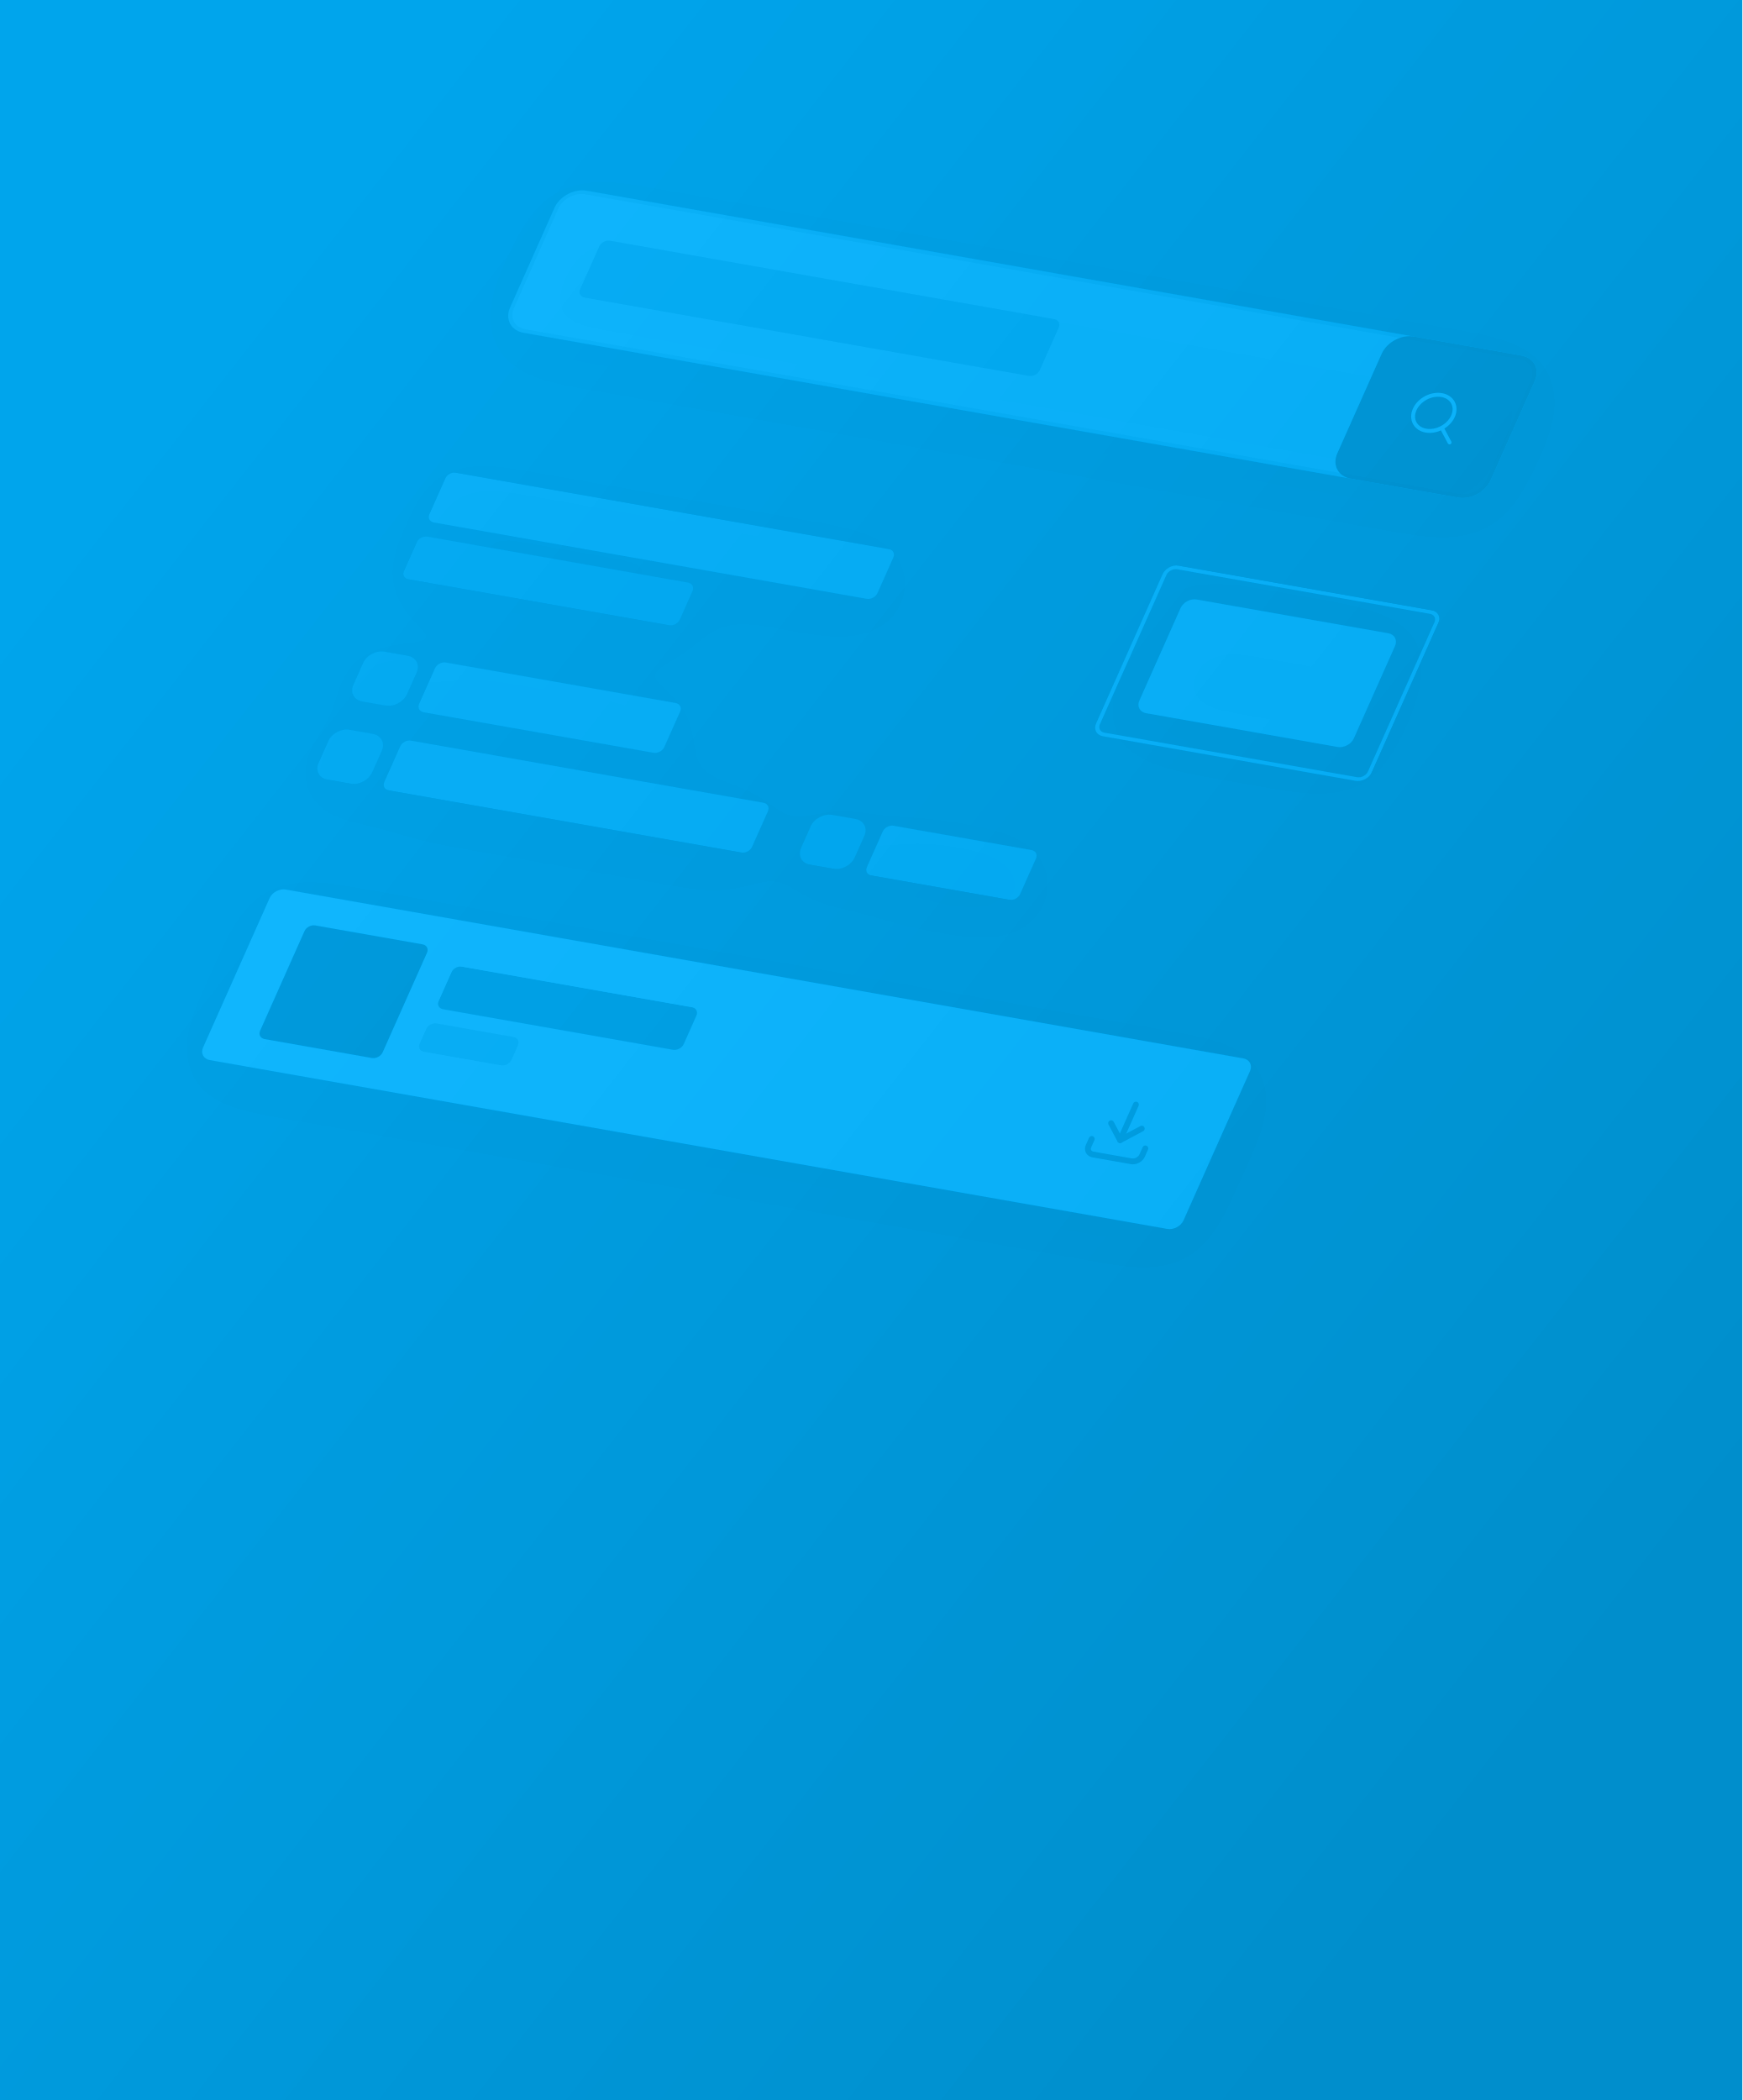
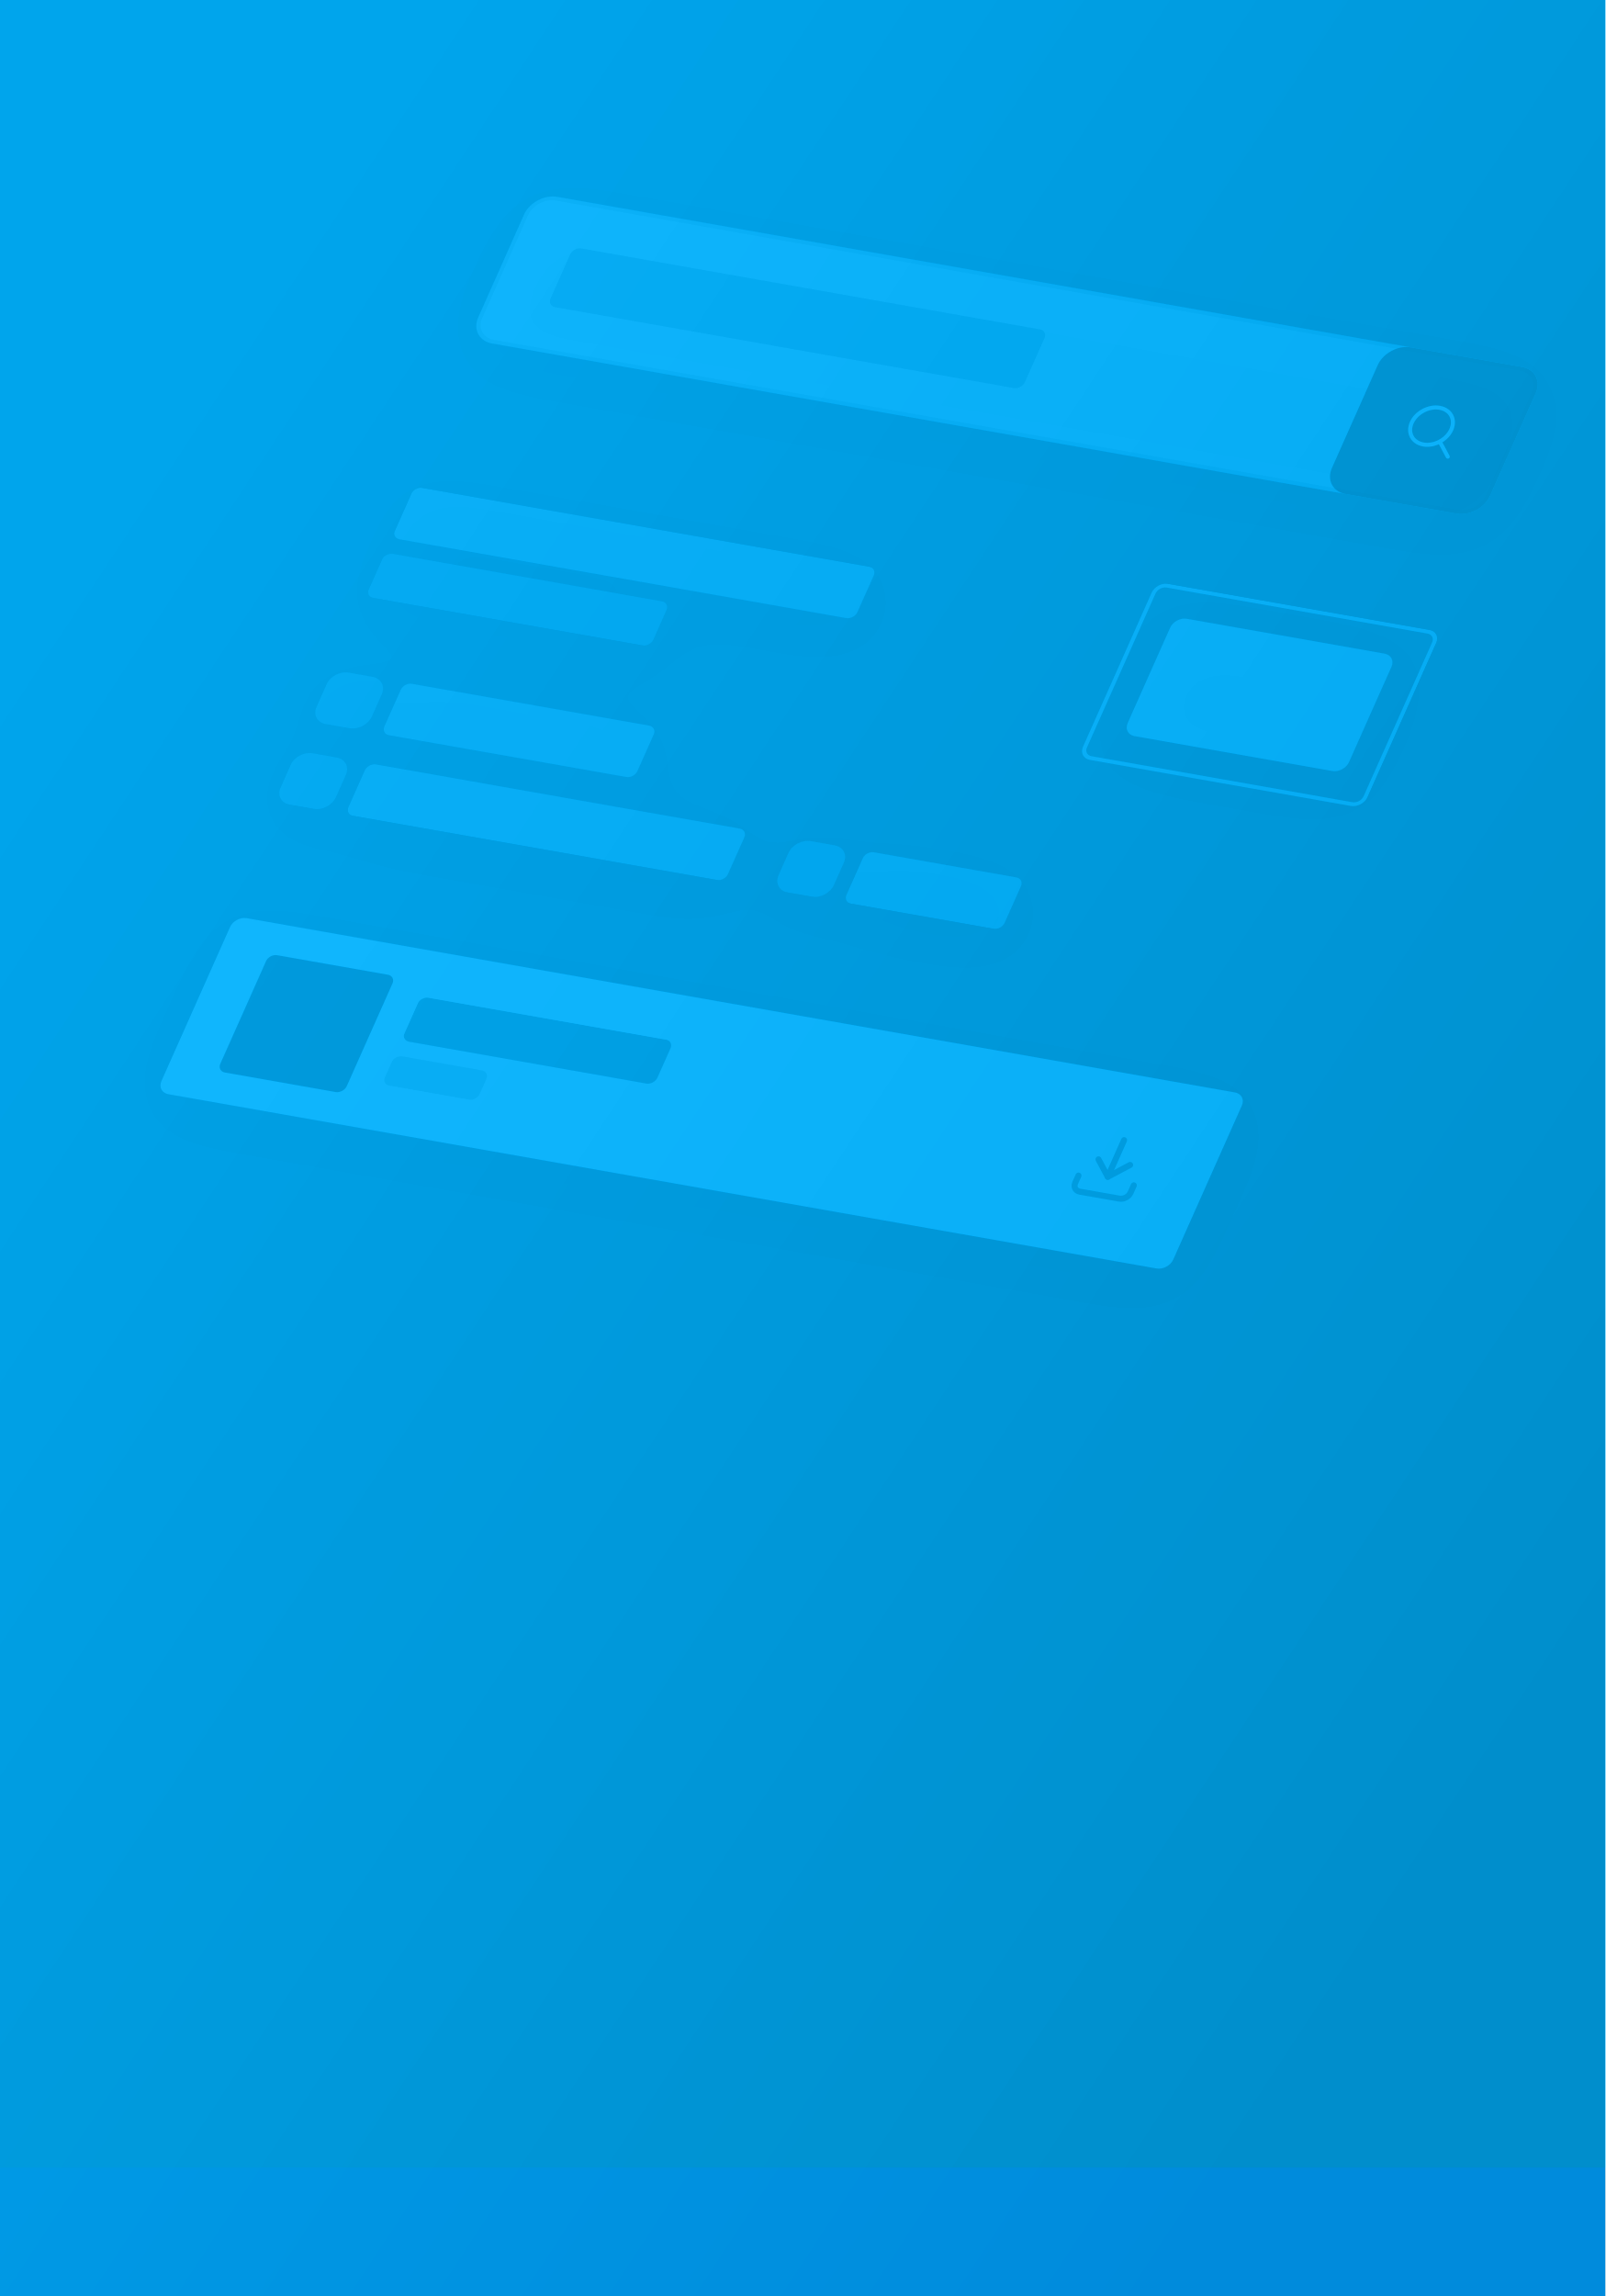
- <svg xmlns="http://www.w3.org/2000/svg" width="448" height="540" viewBox="0 0 448 540" fill="none">
-   <rect width="448" height="540" fill="url(#paint0_linear)" />
+ <svg xmlns="http://www.w3.org/2000/svg" width="400" height="572" viewBox="0 0 400 572" fill="none">
+   <rect width="400" height="572" fill="url(#paint0_linear)" />
  <g opacity="0.16" filter="url(#filter0_d)">
-     <rect opacity="0.8" x="0.289" y="0.544" width="255" height="39" rx="5.5" transform="matrix(0.984808 0.173648 -0.406896 0.913474 145.226 47.9969)" fill="white" stroke="#DDDDDD" />
-     <rect opacity="0.8" width="40" height="40" rx="6" transform="matrix(0.984808 0.173648 -0.406896 0.913474 357.719 85.508)" fill="#333333" />
+     <rect opacity="0.8" x="0.289" y="0.544" width="255" height="39" rx="5.5" transform="matrix(0.984808 0.173648 -0.406896 0.913474 133.226 47.9969)" fill="white" stroke="#DDDDDD" />
+     <rect opacity="0.8" width="40" height="40" rx="6" transform="matrix(0.984808 0.173648 -0.406896 0.913474 345.719 85.508)" fill="#333333" />
    <g clip-path="url(#clip0)">
-       <path d="M366.664 110.731C369.384 111.21 372.499 109.554 373.623 107.032C374.746 104.509 373.453 102.075 370.733 101.596C368.014 101.116 364.898 102.773 363.775 105.295C362.651 107.818 363.945 110.251 366.664 110.731Z" stroke="white" stroke-linecap="round" stroke-linejoin="round" />
-       <path d="M372.744 113.773L371.01 110.512" stroke="white" stroke-linecap="round" stroke-linejoin="round" />
+       <path d="M354.664 110.731C357.384 111.21 360.499 109.554 361.623 107.032C362.747 104.509 361.453 102.075 358.733 101.596C356.014 101.116 352.898 102.773 351.775 105.295C350.651 107.818 351.945 110.251 354.664 110.731Z" stroke="white" stroke-linecap="round" stroke-linejoin="round" />
+       <path d="M360.744 113.773L359.01 110.512" stroke="white" stroke-linecap="round" stroke-linejoin="round" />
    </g>
-     <rect opacity="0.6" width="120" height="16" rx="2" transform="matrix(0.984808 0.173648 -0.406896 0.913474 154.889 61.5664)" fill="#8A8A8A" />
+     <rect opacity="0.6" width="120" height="16" rx="2" transform="matrix(0.984808 0.173648 -0.406896 0.913474 142.889 61.5664)" fill="#8A8A8A" />
    <g clip-path="url(#clip1)">
      <g clip-path="url(#clip2)">
-         <rect opacity="0.6" width="117" height="14" rx="2" transform="matrix(0.984808 0.173648 -0.406896 0.913474 115.297 121.214)" fill="white" />
-         <rect opacity="0.4" width="72" height="12" rx="2" transform="matrix(0.984808 0.173648 -0.406896 0.913474 107.972 137.657)" fill="white" />
+         <rect opacity="0.6" width="117" height="14" rx="2" transform="matrix(0.984808 0.173648 -0.406896 0.913474 103.297 121.214)" fill="white" />
+         <rect opacity="0.4" width="72" height="12" rx="2" transform="matrix(0.984808 0.173648 -0.406896 0.913474 95.9725 137.657)" fill="white" />
      </g>
      <g opacity="0.8">
-         <rect width="56" height="32" rx="3" transform="matrix(0.984808 0.173648 -0.406896 0.913474 304.787 153.641)" fill="white" />
-         <rect x="0.289" y="0.544" width="71" height="47" rx="2.5" transform="matrix(0.984808 0.173648 -0.406896 0.913474 300.389 144.941)" stroke="white" />
+         <rect width="56" height="32" rx="3" transform="matrix(0.984808 0.173648 -0.406896 0.913474 292.787 153.641)" fill="white" />
+         <rect x="0.289" y="0.544" width="71" height="47" rx="2.5" transform="matrix(0.984808 0.173648 -0.406896 0.913474 288.389 144.941)" stroke="white" />
      </g>
-       <rect opacity="0.4" width="14" height="14" rx="4" transform="matrix(0.984808 0.173648 -0.406896 0.913474 94.9519 166.888)" fill="white" />
-       <rect opacity="0.4" width="14" height="14" rx="4" transform="matrix(0.984808 0.173648 -0.406896 0.913474 86.0002 186.984)" fill="white" />
-       <rect opacity="0.4" width="14" height="14" rx="4" transform="matrix(0.984808 0.173648 -0.406896 0.913474 210.086 208.864)" fill="white" />
-       <rect opacity="0.6" width="64" height="14" rx="2" transform="matrix(0.984808 0.173648 -0.406896 0.913474 112.678 170.014)" fill="white" />
-       <rect opacity="0.6" width="96" height="14" rx="2" transform="matrix(0.984808 0.173648 -0.406896 0.913474 103.727 190.11)" fill="white" />
-       <rect opacity="0.6" width="40" height="14" rx="2" transform="matrix(0.984808 0.173648 -0.406896 0.913474 227.812 211.99)" fill="white" />
+       <rect opacity="0.4" width="14" height="14" rx="4" transform="matrix(0.984808 0.173648 -0.406896 0.913474 82.9519 166.888)" fill="white" />
+       <rect opacity="0.4" width="14" height="14" rx="4" transform="matrix(0.984808 0.173648 -0.406896 0.913474 74.0001 186.984)" fill="white" />
+       <rect opacity="0.4" width="14" height="14" rx="4" transform="matrix(0.984808 0.173648 -0.406896 0.913474 198.086 208.864)" fill="white" />
+       <rect opacity="0.6" width="64" height="14" rx="2" transform="matrix(0.984808 0.173648 -0.406896 0.913474 100.678 170.014)" fill="white" />
+       <rect opacity="0.6" width="96" height="14" rx="2" transform="matrix(0.984808 0.173648 -0.406896 0.913474 91.7267 190.11)" fill="white" />
+       <rect opacity="0.6" width="40" height="14" rx="2" transform="matrix(0.984808 0.173648 -0.406896 0.913474 215.812 211.99)" fill="white" />
    </g>
    <g clip-path="url(#clip3)">
-       <rect width="256" height="48" rx="3" transform="matrix(0.984808 0.173648 -0.406896 0.913474 70.5381 228.227)" fill="#F8F8F8" />
+       <rect width="256" height="48" rx="3" transform="matrix(0.984808 0.173648 -0.406896 0.913474 58.5381 228.227)" fill="#F8F8F8" />
      <g opacity="0.8">
-         <rect width="32" height="32" rx="2" transform="matrix(0.984808 0.173648 -0.406896 0.913474 79.1006 237.618)" fill="#333333" />
+         <rect width="32" height="32" rx="2" transform="matrix(0.984808 0.173648 -0.406896 0.913474 67.1006 237.619)" fill="#333333" />
      </g>
      <g clip-path="url(#clip4)">
-         <rect opacity="0.6" width="64" height="12" rx="2" transform="matrix(0.984808 0.173648 -0.406896 0.913474 116.865 248.218)" fill="#333333" />
-         <rect opacity="0.4" width="24" height="8" rx="2" transform="matrix(0.984808 0.173648 -0.406896 0.913474 110.355 262.834)" fill="#8A8A8A" />
+         <rect opacity="0.6" width="64" height="12" rx="2" transform="matrix(0.984808 0.173648 -0.406896 0.913474 104.865 248.218)" fill="#333333" />
+         <rect opacity="0.4" width="24" height="8" rx="2" transform="matrix(0.984808 0.173648 -0.406896 0.913474 98.355 262.834)" fill="#8A8A8A" />
      </g>
      <g opacity="0.8">
        <g clip-path="url(#clip5)">
-           <path d="M280.727 292.875L279.913 294.702C279.464 295.711 279.981 296.684 281.069 296.876L290.917 298.613C292.005 298.805 293.251 298.142 293.7 297.133L294.514 295.306" stroke="#666666" stroke-width="1.5" stroke-linecap="round" />
-           <path d="M285.716 288.829L288.027 293.177L293.594 290.218" stroke="#666666" stroke-width="1.5" stroke-linecap="round" stroke-linejoin="round" />
-           <path d="M288.027 293.177L292.096 284.042" stroke="#666666" stroke-width="1.5" stroke-linecap="round" stroke-linejoin="round" />
+           <path d="M268.727 292.875L267.913 294.702C267.463 295.711 267.981 296.685 269.069 296.876L278.917 298.613C280.005 298.805 281.251 298.142 281.7 297.133L282.514 295.306" stroke="#666666" stroke-width="1.5" stroke-linecap="round" />
+           <path d="M273.716 288.829L276.027 293.177L281.594 290.218" stroke="#666666" stroke-width="1.5" stroke-linecap="round" stroke-linejoin="round" />
+           <path d="M276.027 293.177L280.096 284.042" stroke="#666666" stroke-width="1.5" stroke-linecap="round" stroke-linejoin="round" />
        </g>
      </g>
    </g>
  </g>
  <g style="mix-blend-mode:color">
-     <rect width="448" height="540" fill="#00A5EC" />
+     <rect width="424" height="540" fill="#00A5EC" />
  </g>
  <defs>
-     <filter id="filter0_d" x="35.007" y="36" width="378.104" height="300.528" filterUnits="userSpaceOnUse" color-interpolation-filters="sRGB">
+     <filter id="filter0_d" x="23.007" y="36" width="378.104" height="300.528" filterUnits="userSpaceOnUse" color-interpolation-filters="sRGB">
      <feFlood flood-opacity="0" result="BackgroundImageFix" />
      <feColorMatrix in="SourceAlpha" type="matrix" values="0 0 0 0 0 0 0 0 0 0 0 0 0 0 0 0 0 0 127 0" />
      <feOffset dy="4" />
      <feGaussianBlur stdDeviation="8" />
      <feColorMatrix type="matrix" values="0 0 0 0 0 0 0 0 0 0 0 0 0 0 0 0 0 0 0.08 0" />
      <feBlend mode="multiply" in2="BackgroundImageFix" result="effect1_dropShadow" />
      <feBlend mode="normal" in="SourceGraphic" in2="effect1_dropShadow" result="shape" />
    </filter>
-     <linearGradient id="paint0_linear" x1="121.625" y1="-4.63015e-06" x2="510.726" y2="304.186" gradientUnits="userSpaceOnUse">
+     <linearGradient id="paint0_linear" x1="108.594" y1="-4.90452e-06" x2="498.865" y2="257.171" gradientUnits="userSpaceOnUse">
      <stop stop-color="#00A5EC" />
      <stop offset="1" stop-color="#008BDC" />
    </linearGradient>
    <clipPath id="clip0">
-       <rect width="16" height="16" transform="matrix(0.984808 0.173648 -0.406896 0.913474 364.653 98.5535)" fill="white" />
+       <rect width="16" height="16" transform="matrix(0.984808 0.173648 -0.406896 0.913474 352.653 98.5535)" fill="white" />
    </clipPath>
    <clipPath id="clip1">
-       <rect width="256" height="95" transform="matrix(0.984808 0.173648 -0.406896 0.913474 118.959 112.993)" fill="white" />
+       <rect width="256" height="95" transform="matrix(0.984808 0.173648 -0.406896 0.913474 106.959 112.993)" fill="white" />
    </clipPath>
    <clipPath id="clip2">
-       <rect width="168" height="30" transform="matrix(0.984808 0.173648 -0.406896 0.913474 115.297 121.214)" fill="white" />
+       <rect width="168" height="30" transform="matrix(0.984808 0.173648 -0.406896 0.913474 103.297 121.214)" fill="white" />
    </clipPath>
    <clipPath id="clip3">
-       <rect width="256" height="48" rx="3" transform="matrix(0.984808 0.173648 -0.406896 0.913474 70.5381 228.227)" fill="white" />
+       <rect width="256" height="48" rx="3" transform="matrix(0.984808 0.173648 -0.406896 0.913474 58.5381 228.227)" fill="white" />
    </clipPath>
    <clipPath id="clip4">
-       <rect width="160" height="24" transform="matrix(0.984808 0.173648 -0.406896 0.913474 116.865 248.218)" fill="white" />
+       <rect width="160" height="24" transform="matrix(0.984808 0.173648 -0.406896 0.913474 104.865 248.218)" fill="white" />
    </clipPath>
    <clipPath id="clip5">
-       <rect width="24" height="24" transform="matrix(0.984808 0.173648 -0.406896 0.913474 282.313 277.391)" fill="white" />
+       <rect width="24" height="24" transform="matrix(0.984808 0.173648 -0.406896 0.913474 270.313 277.391)" fill="white" />
    </clipPath>
  </defs>
</svg>
